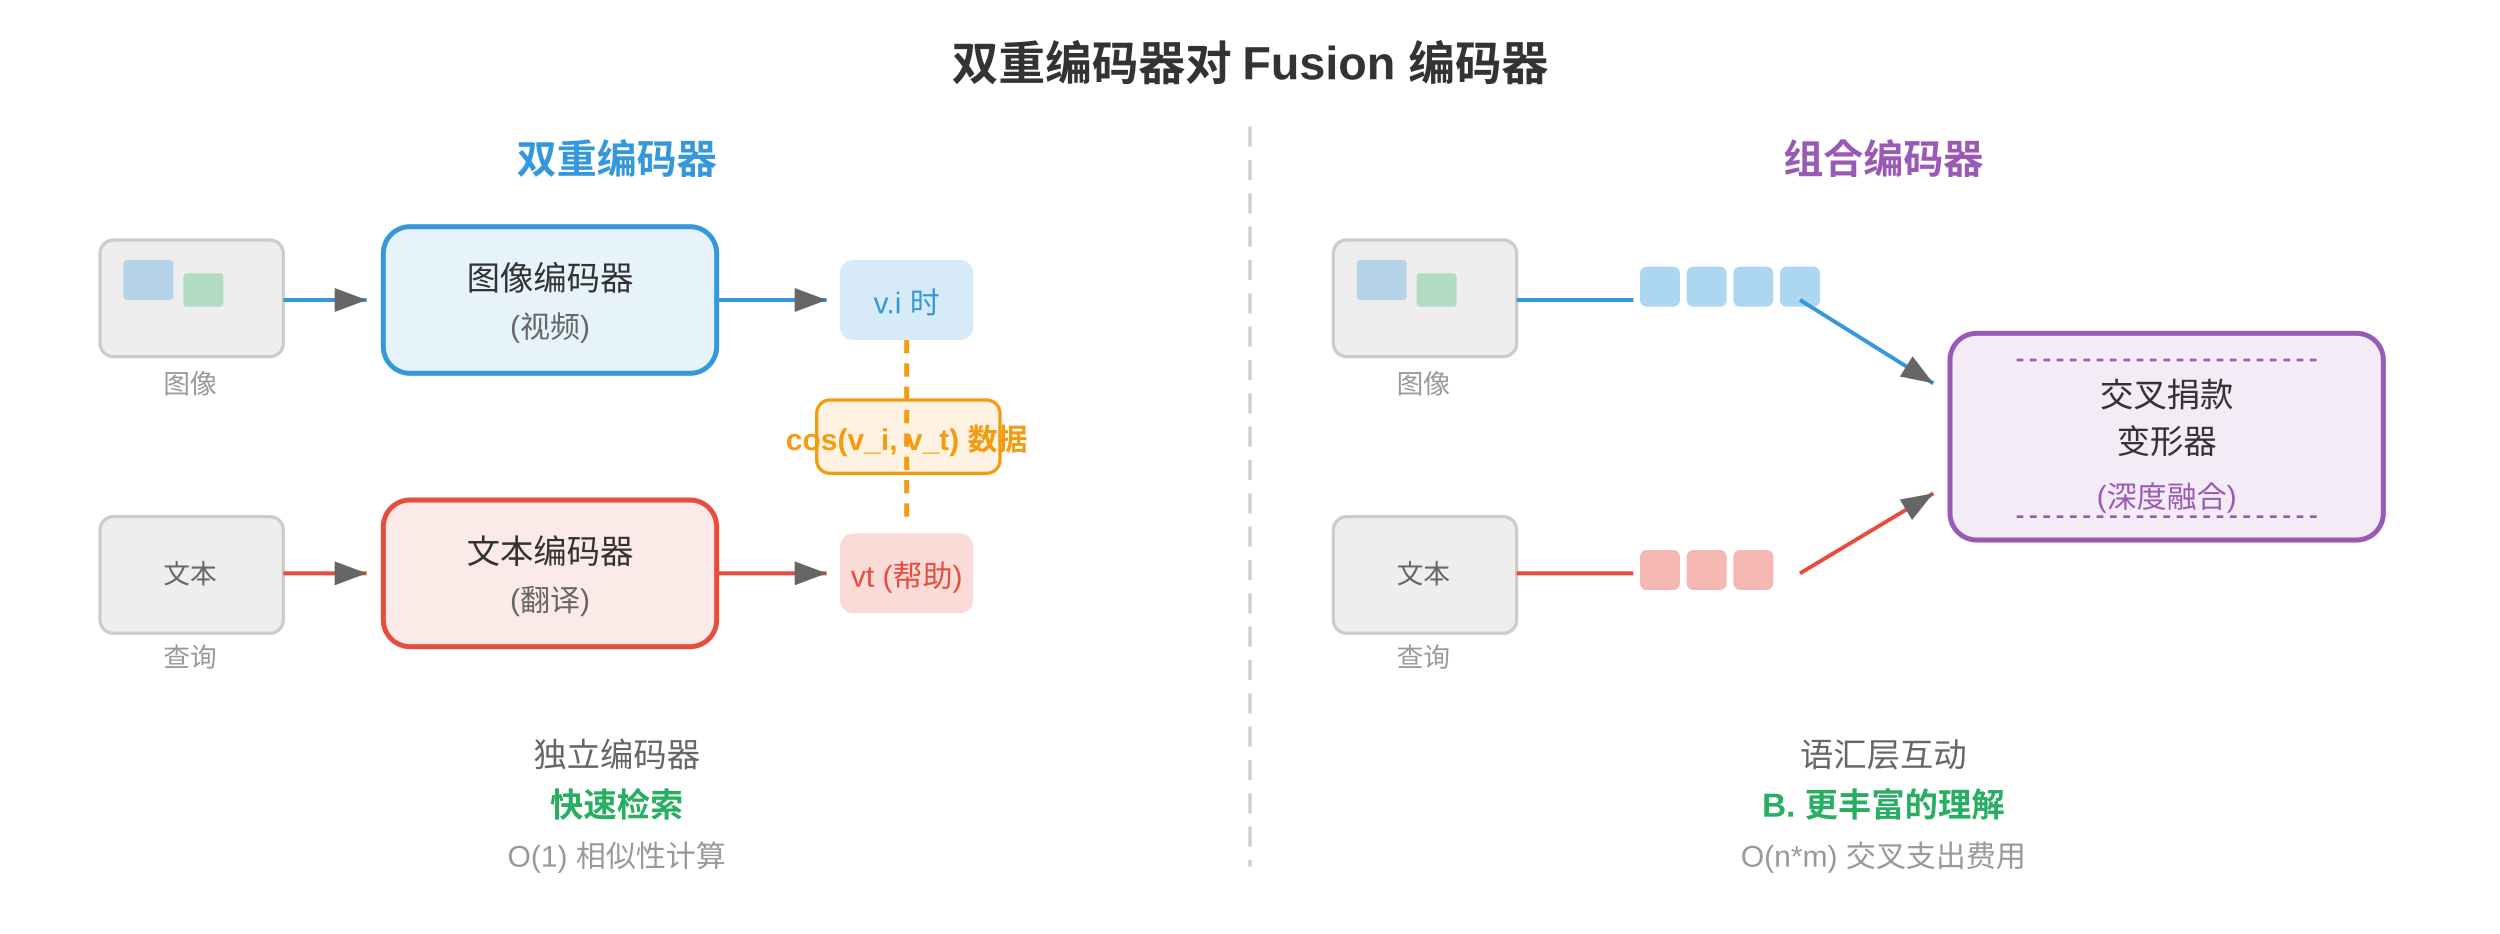
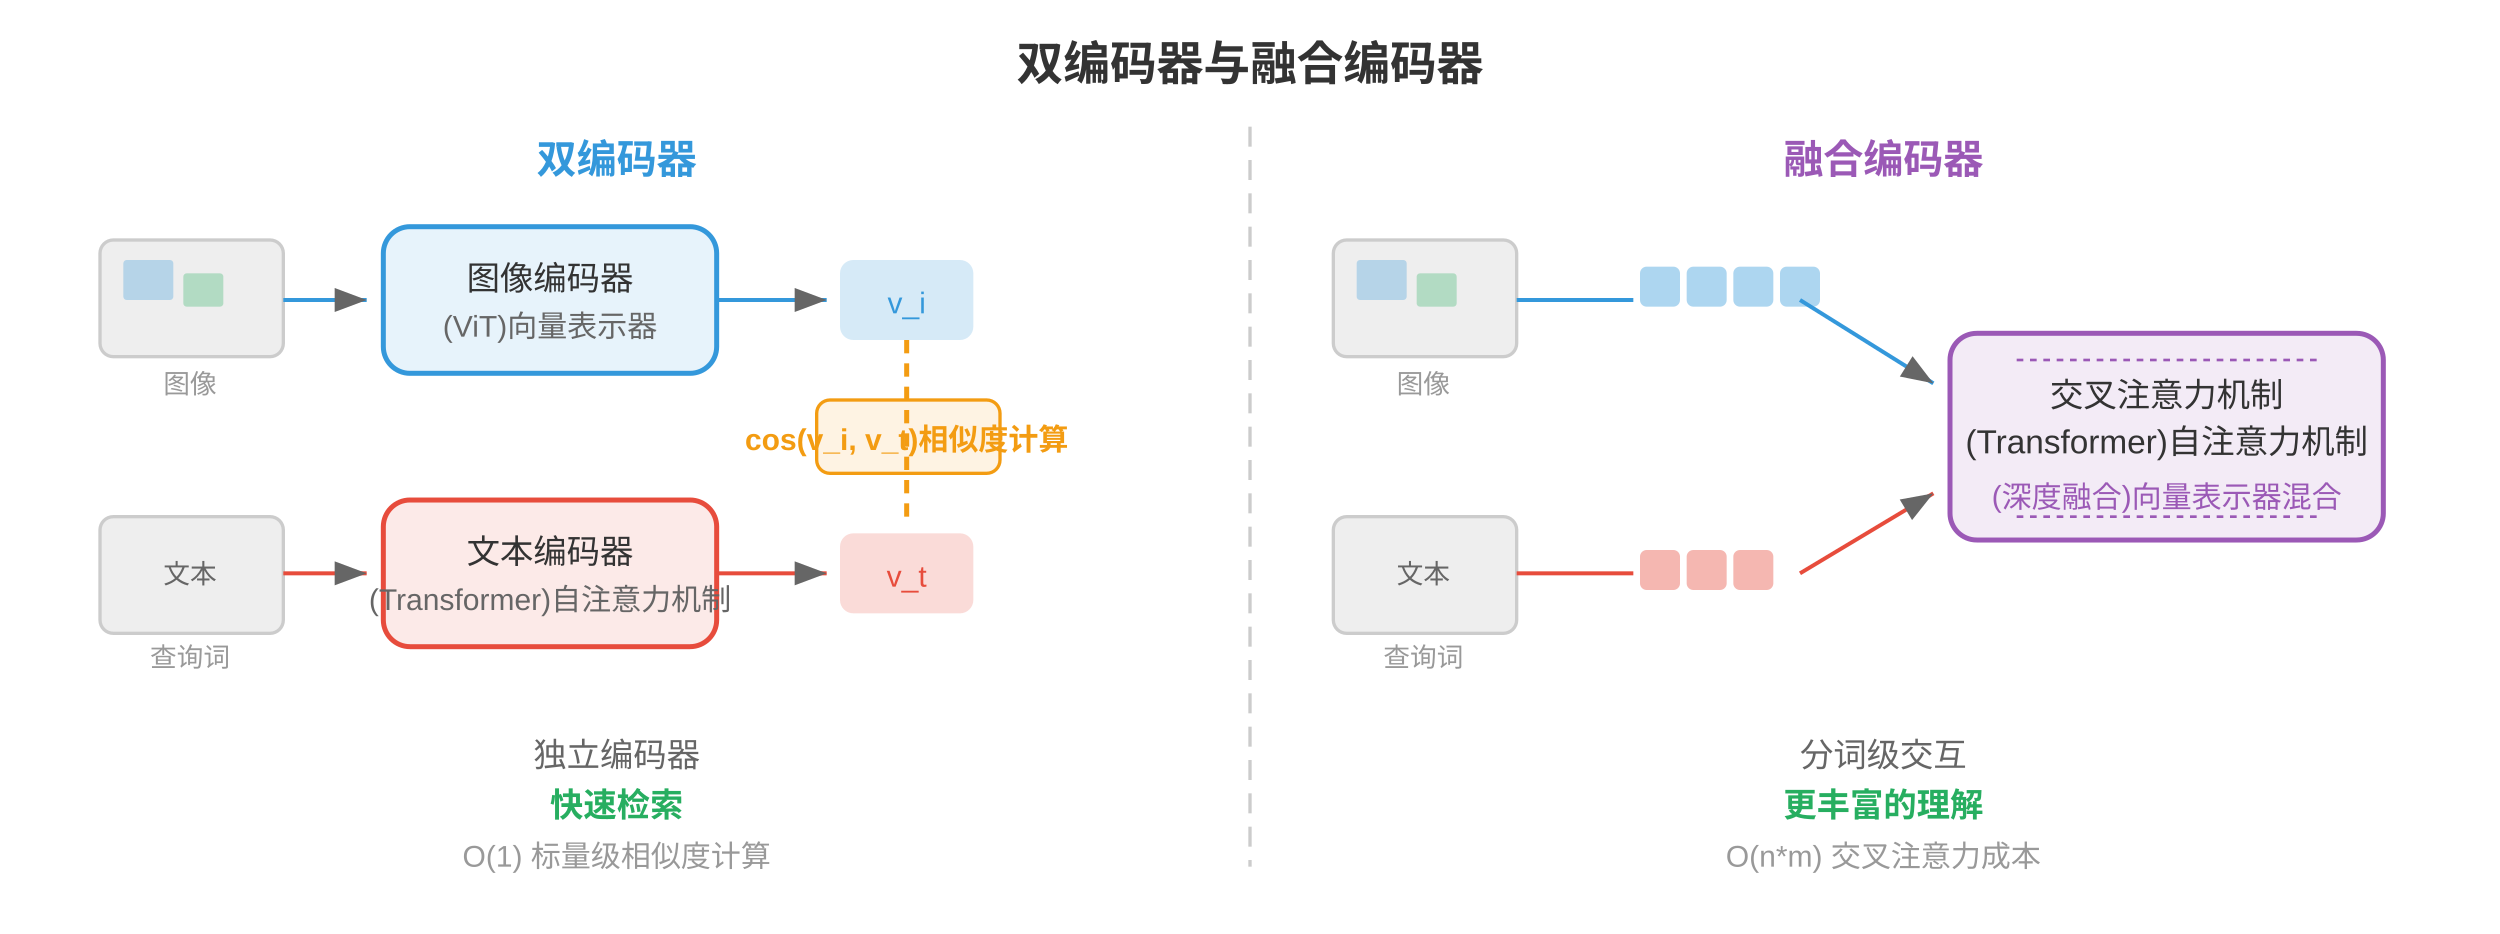
<svg xmlns="http://www.w3.org/2000/svg" viewBox="0 0 750 280" width="750" height="280" font-family="Arial, sans-serif">
  <defs>
    <marker id="dfe-arrow" markerWidth="8" markerHeight="6" refX="8" refY="3" orient="auto">
      <path d="M0,0 L8,3 L0,6" fill="#666" />
    </marker>
  </defs>
-   <text x="375" y="24" font-size="14" font-weight="bold" fill="#333" text-anchor="middle">双重编码器对 Fusion 编码器</text>
+   <text x="375" y="24" font-size="14" font-weight="bold" fill="#333" text-anchor="middle">双编码器与融合编码器</text>
  <line x1="375" y1="38" x2="375" y2="260" stroke="#ccc" stroke-width="1" stroke-dasharray="6,4" />
-   <text x="185" y="52" font-size="12" font-weight="bold" fill="#3498db" text-anchor="middle">双重编码器</text>
+   <text x="185" y="52" font-size="12" font-weight="bold" fill="#3498db" text-anchor="middle">双编码器</text>
  <rect x="30" y="72" width="55" height="35" rx="4" fill="#eee" stroke="#ccc" stroke-width="1" />
  <rect x="37" y="78" width="15" height="12" rx="1" fill="#3498db" fill-opacity="0.3" />
  <rect x="55" y="82" width="12" height="10" rx="1" fill="#27ae60" fill-opacity="0.3" />
  <text x="57" y="118" font-size="8" fill="#999" text-anchor="middle">图像</text>
  <rect x="30" y="155" width="55" height="35" rx="4" fill="#eee" stroke="#ccc" stroke-width="1" />
  <text x="57" y="175" font-size="8" fill="#666" text-anchor="middle">文本</text>
-   <text x="57" y="200" font-size="8" fill="#999" text-anchor="middle">查询</text>
+   <text x="57" y="200" font-size="8" fill="#999" text-anchor="middle">查询词</text>
  <line x1="85" y1="90" x2="110" y2="90" stroke="#3498db" stroke-width="1.2" marker-end="url(#dfe-arrow)" />
  <rect x="115" y="68" width="100" height="44" rx="8" fill="#3498db" fill-opacity="0.12" stroke="#3498db" stroke-width="1.5" />
  <text x="165" y="87" font-size="10" fill="#333" text-anchor="middle">图像编码器</text>
-   <text x="165" y="101" font-size="9" fill="#666" text-anchor="middle">(视频)</text>
+   <text x="165" y="101" font-size="9" fill="#666" text-anchor="middle">(ViT)向量表示器</text>
  <line x1="85" y1="172" x2="110" y2="172" stroke="#e74c3c" stroke-width="1.2" marker-end="url(#dfe-arrow)" />
  <rect x="115" y="150" width="100" height="44" rx="8" fill="#e74c3c" fill-opacity="0.12" stroke="#e74c3c" stroke-width="1.5" />
  <text x="165" y="169" font-size="10" fill="#333" text-anchor="middle">文本编码器</text>
-   <text x="165" y="183" font-size="9" fill="#666" text-anchor="middle">(翻译)</text>
+   <text x="165" y="183" font-size="9" fill="#666" text-anchor="middle">(Transformer)自注意力机制</text>
  <line x1="215" y1="90" x2="248" y2="90" stroke="#3498db" stroke-width="1.2" marker-end="url(#dfe-arrow)" />
  <line x1="215" y1="172" x2="248" y2="172" stroke="#e74c3c" stroke-width="1.2" marker-end="url(#dfe-arrow)" />
  <rect x="252" y="78" width="40" height="24" rx="4" fill="#3498db" fill-opacity="0.2" stroke="none" />
-   <text x="272" y="94" font-size="9" fill="#3498db" text-anchor="middle">v.i 时</text>
+   <text x="272" y="94" font-size="9" fill="#3498db" text-anchor="middle">v_i</text>
  <rect x="252" y="160" width="40" height="24" rx="4" fill="#e74c3c" fill-opacity="0.2" stroke="none" />
-   <text x="272" y="176" font-size="9" fill="#e74c3c" text-anchor="middle">vt (帮助)</text>
+   <text x="272" y="176" font-size="9" fill="#e74c3c" text-anchor="middle">v_t</text>
  <line x1="272" y1="102" x2="272" y2="158" stroke="#f39c12" stroke-width="1.5" stroke-dasharray="4,3" />
  <rect x="245" y="120" width="55" height="22" rx="4" fill="#f39c12" fill-opacity="0.12" stroke="#f39c12" stroke-width="1" />
-   <text x="272" y="135" font-size="9" fill="#f39c12" text-anchor="middle" font-weight="bold">cos(v_i, v_t) 数据</text>
+   <text x="272" y="135" font-size="9" fill="#f39c12" text-anchor="middle" font-weight="bold">cos(v_i, v_t)相似度计算</text>
  <text x="185" y="230" font-size="10" fill="#666" text-anchor="middle">独立编码器</text>
  <text x="185" y="245" font-size="10" fill="#27ae60" text-anchor="middle" font-weight="bold">快速检索</text>
-   <text x="185" y="260" font-size="9" fill="#999" text-anchor="middle">O(1) 相似性计算</text>
-   <text x="565" y="52" font-size="12" font-weight="bold" fill="#9b59b6" text-anchor="middle">组合编码器</text>
+   <text x="185" y="260" font-size="9" fill="#999" text-anchor="middle">O(1) 标量级相似度计算</text>
+   <text x="565" y="52" font-size="12" font-weight="bold" fill="#9b59b6" text-anchor="middle">融合编码器</text>
  <rect x="400" y="72" width="55" height="35" rx="4" fill="#eee" stroke="#ccc" stroke-width="1" />
  <rect x="407" y="78" width="15" height="12" rx="1" fill="#3498db" fill-opacity="0.3" />
  <rect x="425" y="82" width="12" height="10" rx="1" fill="#27ae60" fill-opacity="0.3" />
  <text x="427" y="118" font-size="8" fill="#999" text-anchor="middle">图像</text>
  <rect x="400" y="155" width="55" height="35" rx="4" fill="#eee" stroke="#ccc" stroke-width="1" />
  <text x="427" y="175" font-size="8" fill="#666" text-anchor="middle">文本</text>
-   <text x="427" y="200" font-size="8" fill="#999" text-anchor="middle">查询</text>
+   <text x="427" y="200" font-size="8" fill="#999" text-anchor="middle">查询词</text>
  <line x1="455" y1="90" x2="490" y2="90" stroke="#3498db" stroke-width="1.2" />
  <line x1="455" y1="172" x2="490" y2="172" stroke="#e74c3c" stroke-width="1.2" />
  <rect x="492" y="80" width="12" height="12" rx="2" fill="#3498db" fill-opacity="0.4" stroke="none" />
  <rect x="506" y="80" width="12" height="12" rx="2" fill="#3498db" fill-opacity="0.4" stroke="none" />
  <rect x="520" y="80" width="12" height="12" rx="2" fill="#3498db" fill-opacity="0.4" stroke="none" />
  <rect x="534" y="80" width="12" height="12" rx="2" fill="#3498db" fill-opacity="0.4" stroke="none" />
  <rect x="492" y="165" width="12" height="12" rx="2" fill="#e74c3c" fill-opacity="0.4" stroke="none" />
  <rect x="506" y="165" width="12" height="12" rx="2" fill="#e74c3c" fill-opacity="0.4" stroke="none" />
  <rect x="520" y="165" width="12" height="12" rx="2" fill="#e74c3c" fill-opacity="0.4" stroke="none" />
  <line x1="540" y1="90" x2="580" y2="115" stroke="#3498db" stroke-width="1.2" marker-end="url(#dfe-arrow)" />
  <line x1="540" y1="172" x2="580" y2="148" stroke="#e74c3c" stroke-width="1.2" marker-end="url(#dfe-arrow)" />
  <rect x="585" y="100" width="130" height="62" rx="8" fill="#9b59b6" fill-opacity="0.12" stroke="#9b59b6" stroke-width="1.5" />
-   <text x="650" y="122" font-size="10" fill="#333" text-anchor="middle">交叉捐款</text>
-   <text x="650" y="136" font-size="10" fill="#333" text-anchor="middle">变形器</text>
-   <text x="650" y="152" font-size="9" fill="#9b59b6" text-anchor="middle">(深度融合)</text>
+   <text x="650" y="122" font-size="10" fill="#333" text-anchor="middle">交叉注意力机制</text>
+   <text x="650" y="136" font-size="10" fill="#333" text-anchor="middle">(Transformer)自注意力机制</text>
+   <text x="650" y="152" font-size="9" fill="#9b59b6" text-anchor="middle">(深度融合)向量表示器混合</text>
  <line x1="605" y1="108" x2="695" y2="108" stroke="#9b59b6" stroke-width="0.8" stroke-dasharray="2,2" />
  <line x1="695" y1="155" x2="605" y2="155" stroke="#9b59b6" stroke-width="0.8" stroke-dasharray="2,2" />
-   <text x="565" y="230" font-size="10" fill="#666" text-anchor="middle">语汇层互动</text>
-   <text x="565" y="245" font-size="10" fill="#27ae60" text-anchor="middle" font-weight="bold">B. 更丰富的理解</text>
-   <text x="565" y="260" font-size="9" fill="#999" text-anchor="middle">O(n*m) 交叉支出费用</text>
+   <text x="565" y="230" font-size="10" fill="#666" text-anchor="middle">分词级交互</text>
+   <text x="565" y="245" font-size="10" fill="#27ae60" text-anchor="middle" font-weight="bold">更丰富的理解</text>
+   <text x="565" y="260" font-size="9" fill="#999" text-anchor="middle">O(n*m) 交叉注意力成本</text>
</svg>
